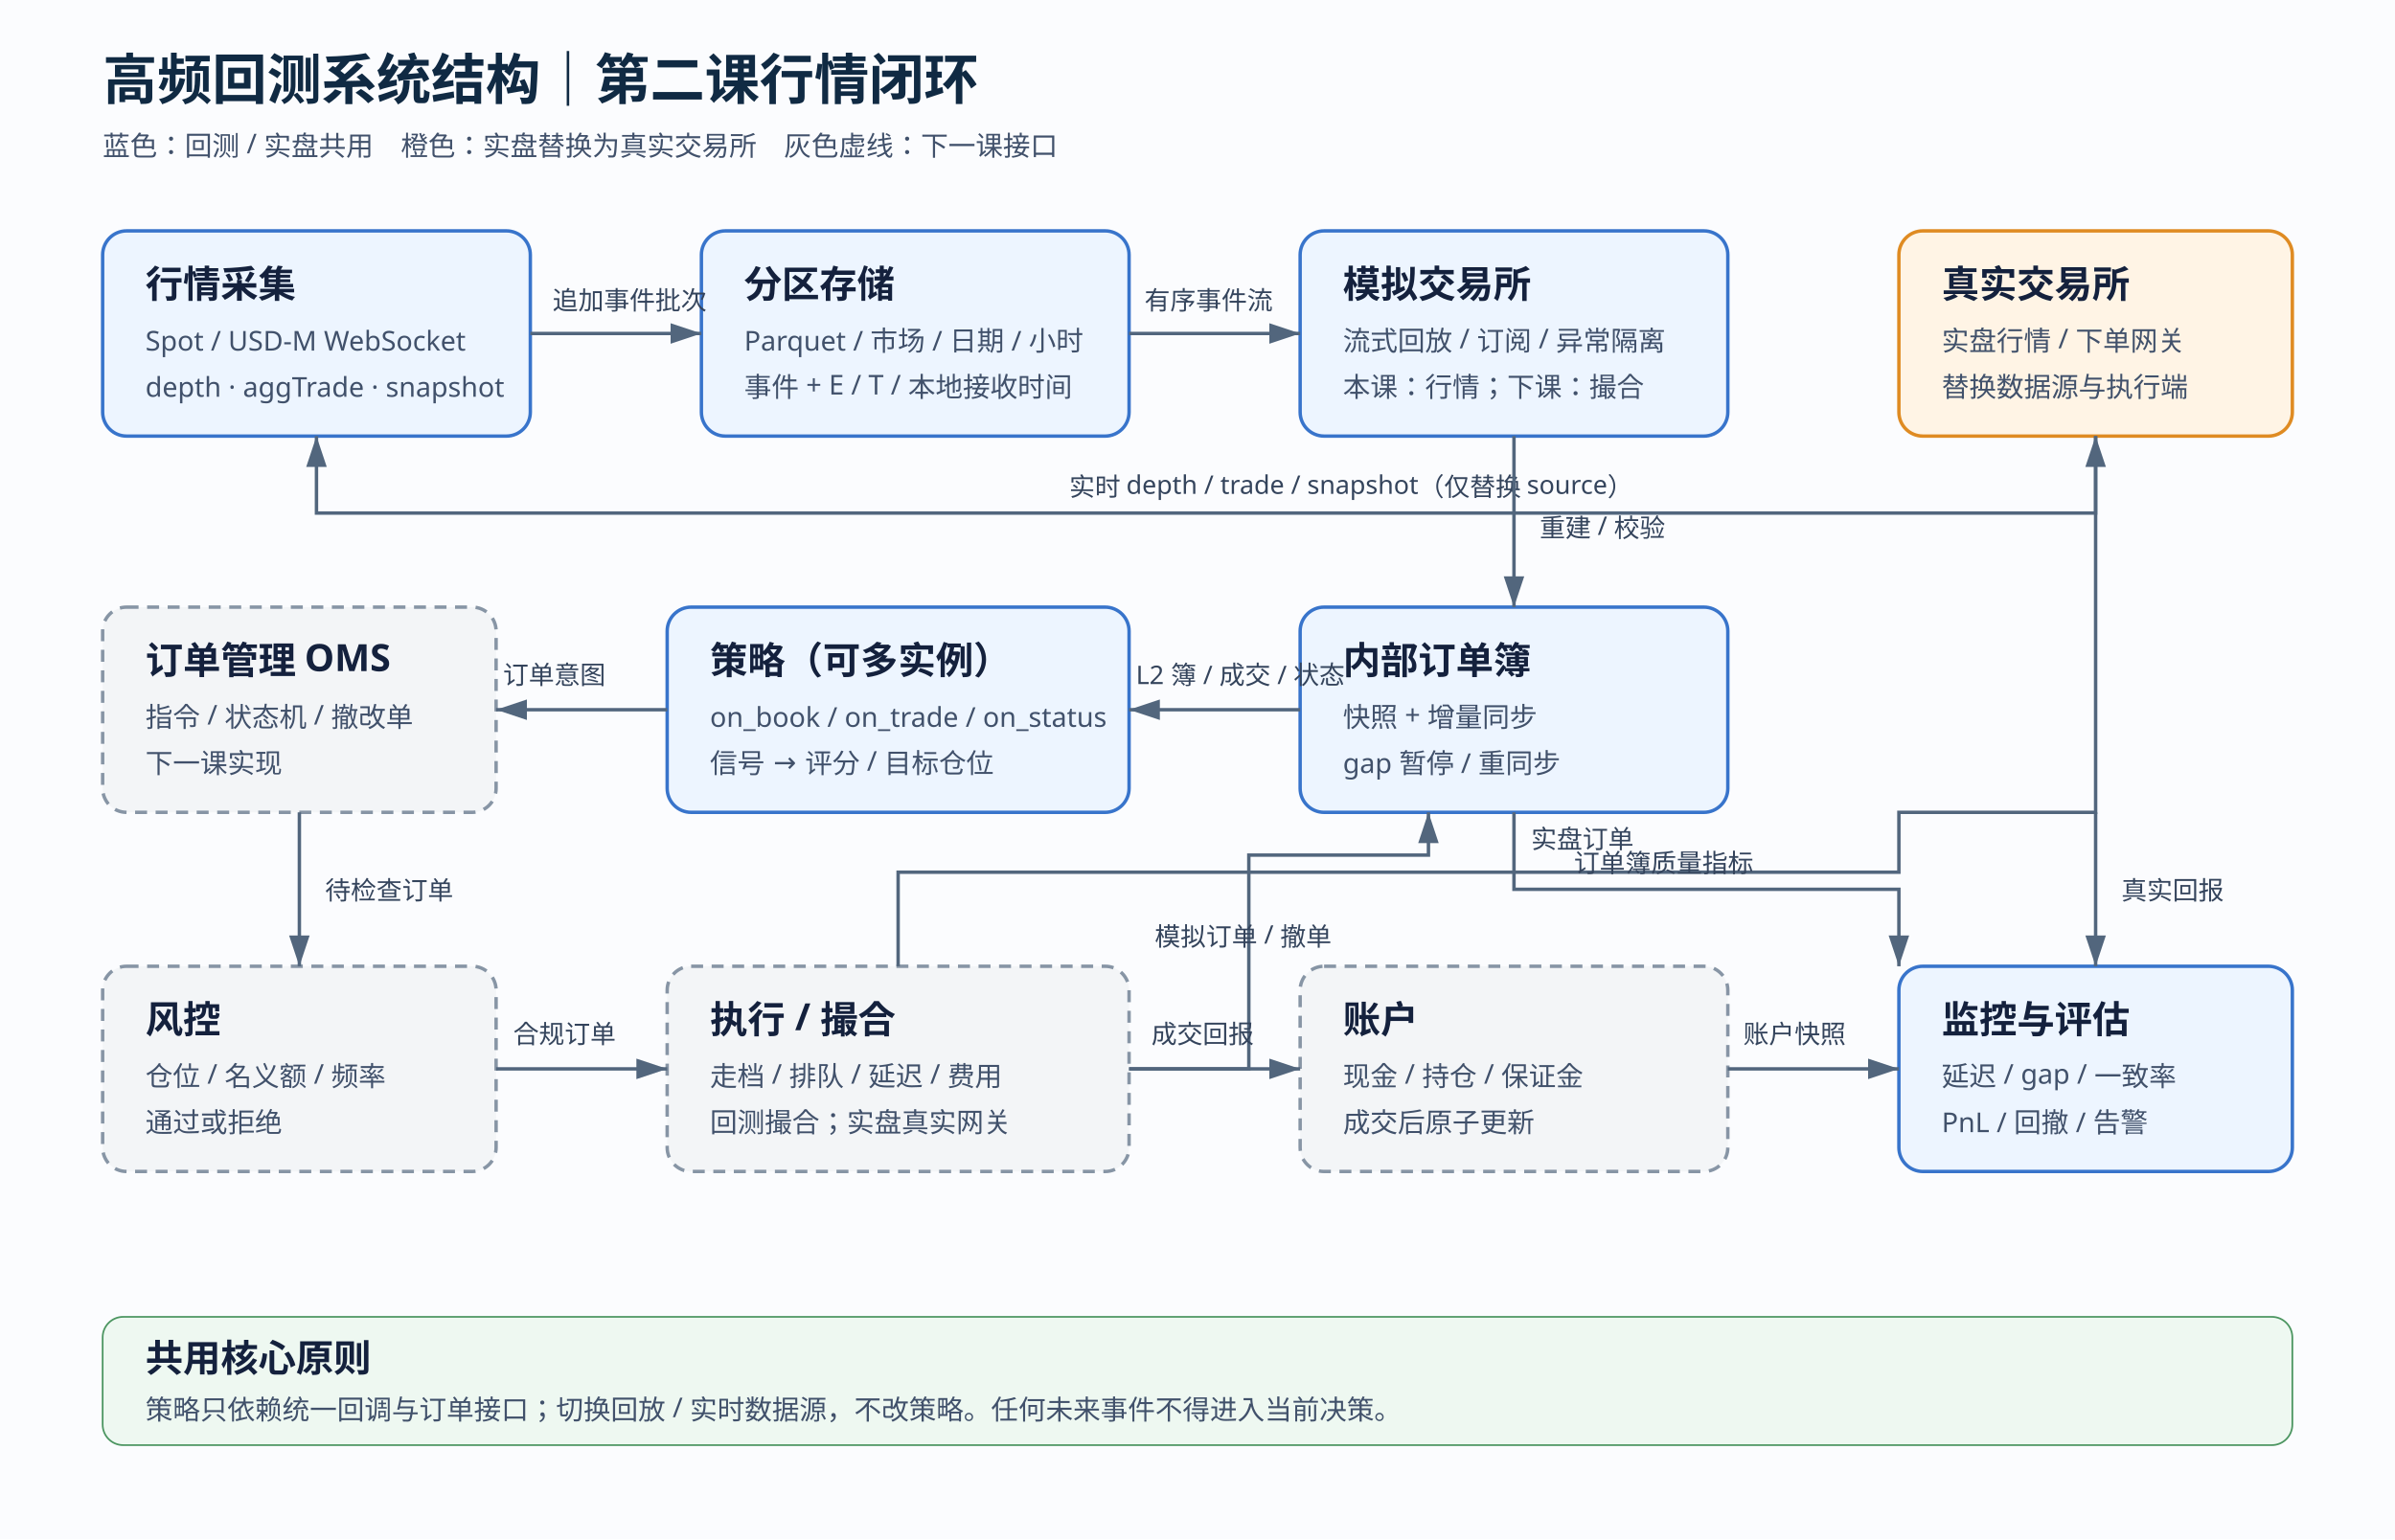
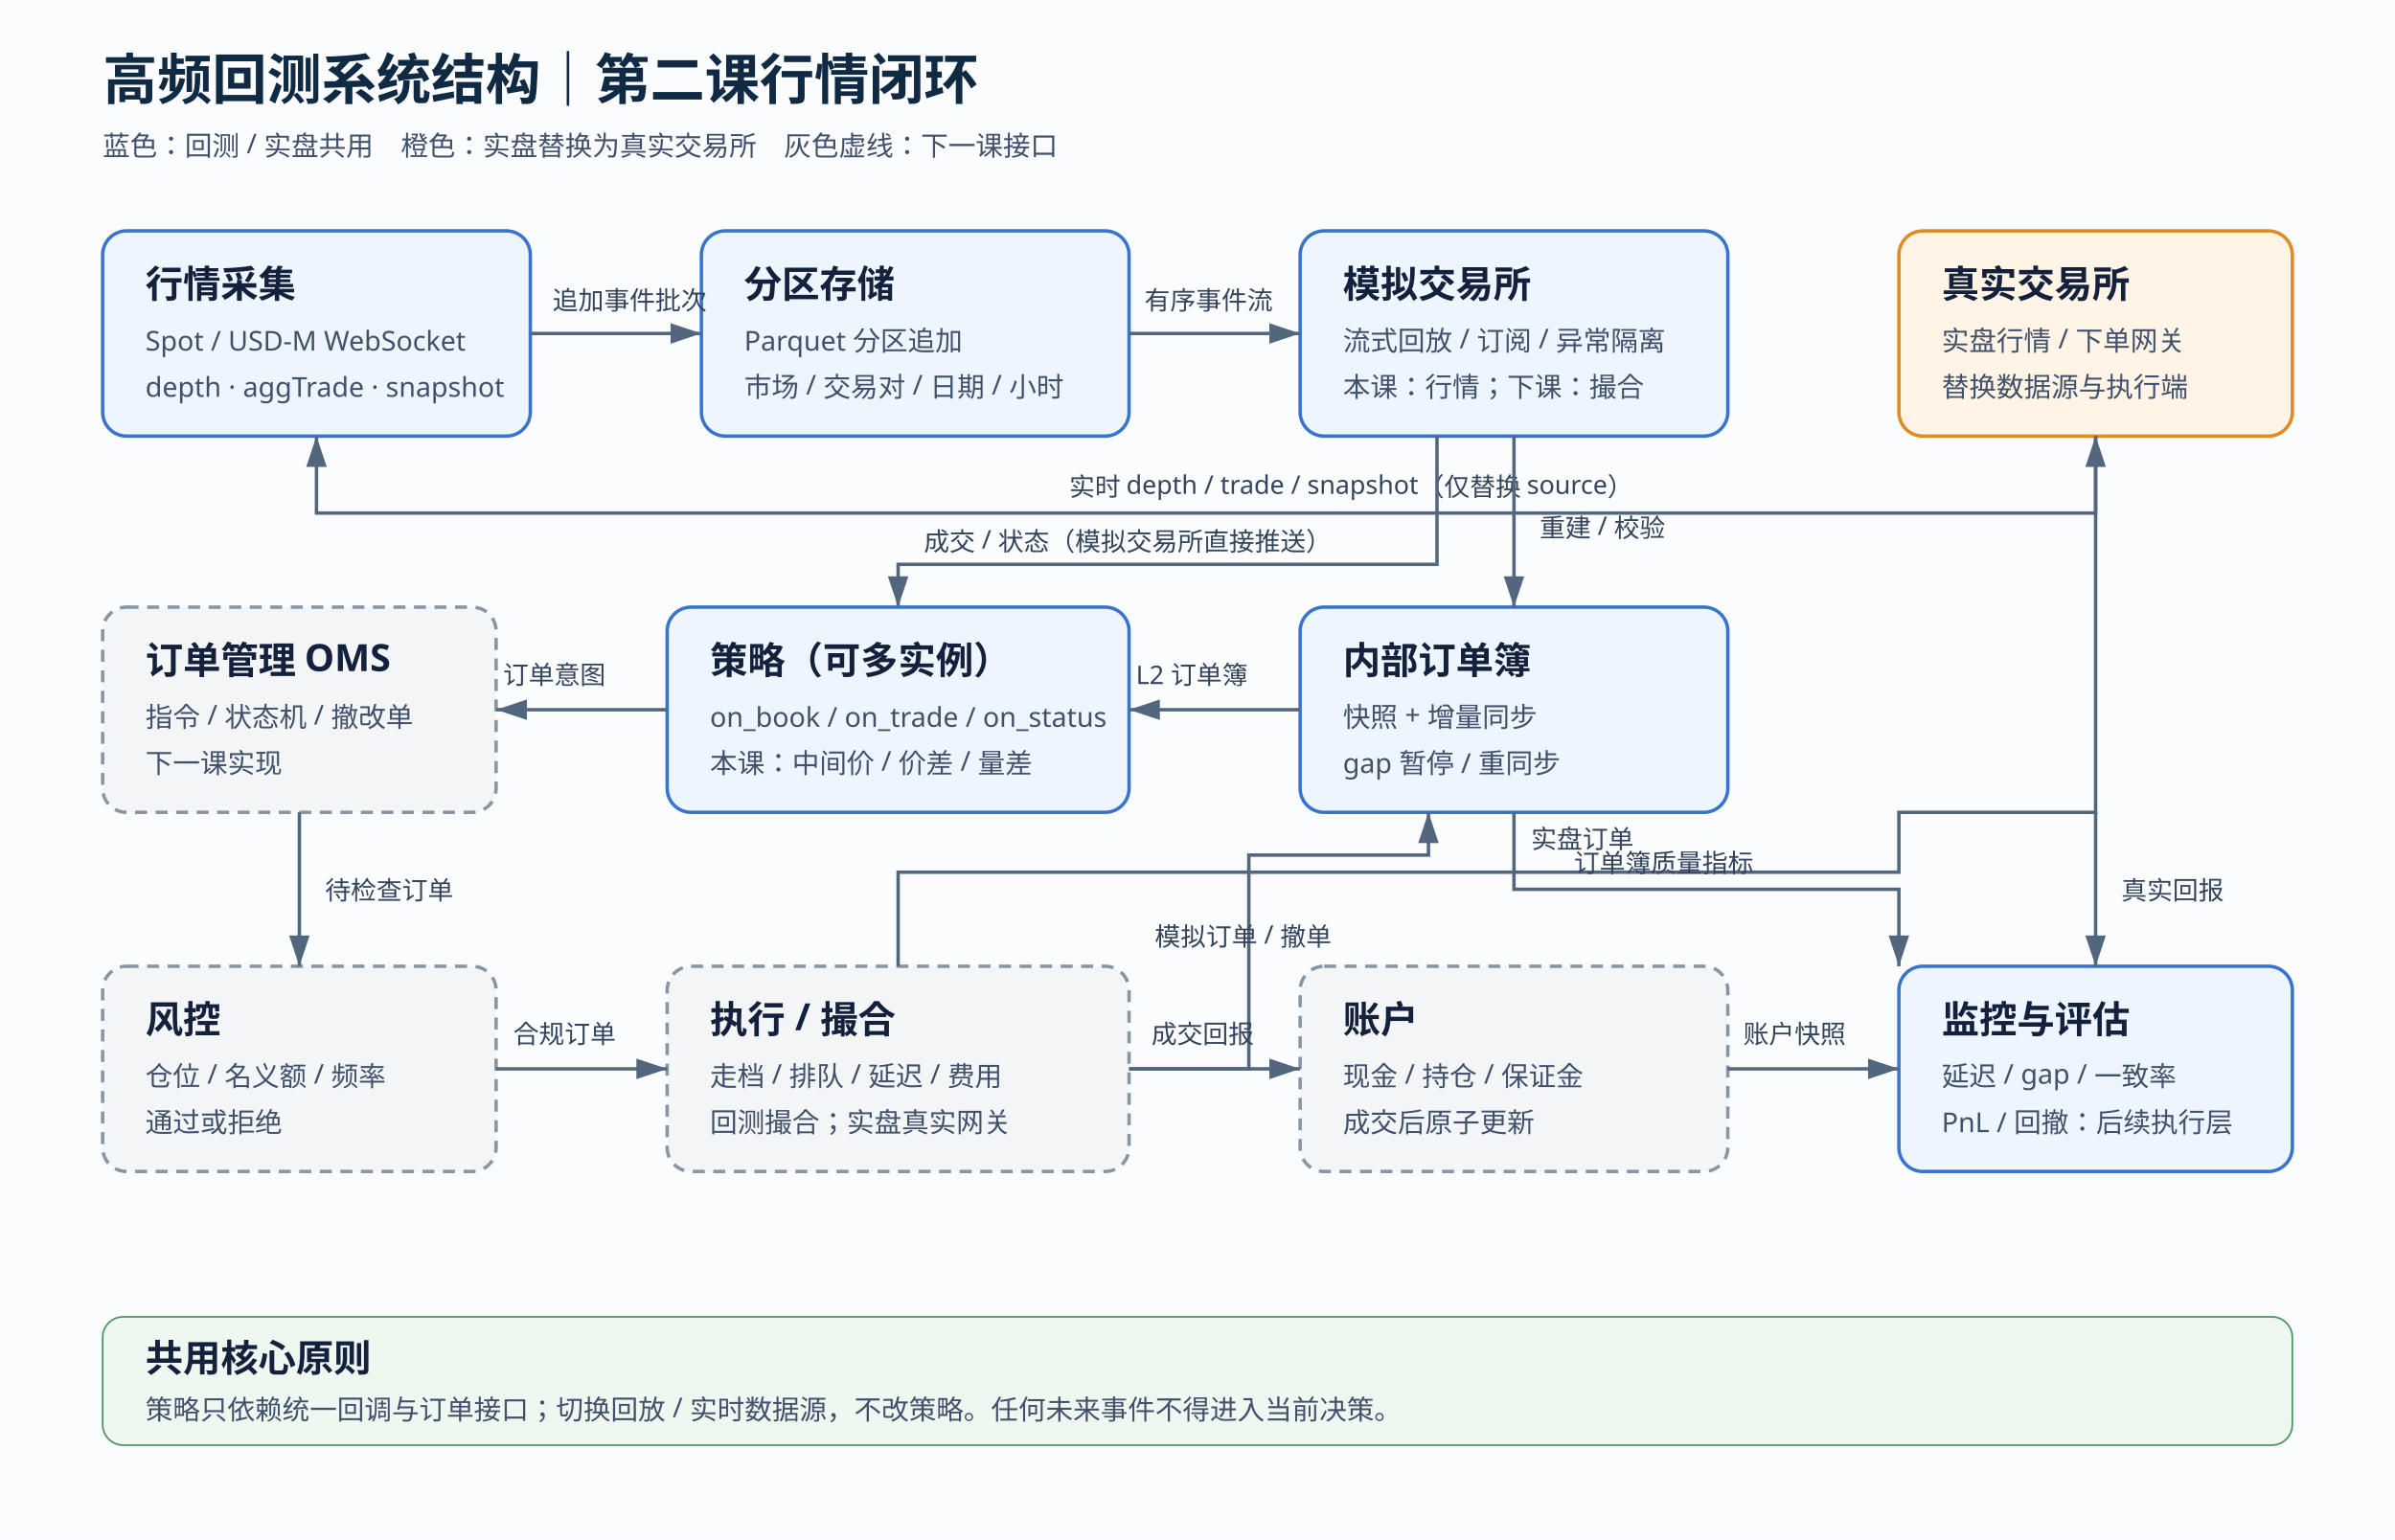
<svg xmlns="http://www.w3.org/2000/svg" width="1400" height="900" viewBox="0 0 1400 900">
  <defs>
    <style>
.t{font:700 22px 'Microsoft YaHei',sans-serif;fill:#14213d}.s{font:16px 'Microsoft YaHei',sans-serif;fill:#41516b}.a{font:15px 'Microsoft YaHei',sans-serif;fill:#34445c}.h{font:700 32px 'Microsoft YaHei',sans-serif;fill:#102a43}.l{font:16px 'Microsoft YaHei',sans-serif;fill:#41516b}.box{stroke-width:2;rx:14}.shared{fill:#edf5ff;stroke:#3874cb}.live{fill:#fff4e5;stroke:#df8b22}.future{fill:#f3f5f7;stroke:#8795a5;stroke-dasharray:7 5}.arrow{stroke:#52667d;stroke-width:2;fill:none;marker-end:url(#m)}
</style>
    <marker id="m" markerWidth="10" markerHeight="10" refX="9" refY="3" orient="auto">
      <path d="M0,0 L0,6 L9,3 z" fill="#52667d" />
    </marker>
  </defs>
  <rect width="1400" height="900" fill="#fbfcfe" />
  <text x="60" y="58" class="h">高频回测系统结构｜第二课行情闭环</text>
  <text x="60" y="91" class="s">蓝色：回测 / 实盘共用　橙色：实盘替换为真实交易所　灰色虚线：下一课接口</text>
  <rect x="60" y="135" width="250" height="120" class="box shared" />
  <text x="85" y="174" class="t">行情采集</text>
  <text x="85" y="205" class="s">Spot / USD-M WebSocket</text>
  <text x="85" y="232" class="s">depth · aggTrade · snapshot</text>
  <rect x="410" y="135" width="250" height="120" class="box shared" />
  <text x="435" y="174" class="t">分区存储</text>
-   <text x="435" y="205" class="s">Parquet / 市场 / 日期 / 小时</text>
-   <text x="435" y="232" class="s">事件 + E / T / 本地接收时间</text>
+   <text x="435" y="205" class="s">Parquet 分区追加</text>
+   <text x="435" y="232" class="s">市场 / 交易对 / 日期 / 小时</text>
  <rect x="760" y="135" width="250" height="120" class="box shared" />
  <text x="785" y="174" class="t">模拟交易所</text>
  <text x="785" y="205" class="s">流式回放 / 订阅 / 异常隔离</text>
  <text x="785" y="232" class="s">本课：行情；下课：撮合</text>
  <rect x="1110" y="135" width="230" height="120" class="box live" />
  <text x="1135" y="174" class="t">真实交易所</text>
  <text x="1135" y="205" class="s">实盘行情 / 下单网关</text>
  <text x="1135" y="232" class="s">替换数据源与执行端</text>
  <path d="M310 195 H410" class="arrow" />
  <text x="323" y="181" class="a">追加事件批次</text>
  <path d="M660 195 H760" class="arrow" />
  <text x="669" y="181" class="a">有序事件流</text>
  <path d="M1225 255 V300 H185 V255" class="arrow" />
  <text x="625" y="290" class="a">实时 depth / trade / snapshot（仅替换 source）</text>
  <rect x="760" y="355" width="250" height="120" class="box shared" />
  <text x="785" y="394" class="t">内部订单簿</text>
  <text x="785" y="425" class="s">快照 + 增量同步</text>
  <text x="785" y="452" class="s">gap 暂停 / 重同步</text>
  <path d="M885 255 V355" class="arrow" />
  <text x="900" y="314" class="a">重建 / 校验</text>
+   <path d="M840 255 V330 H525 V355" class="arrow" />
+   <text x="540" y="322" class="a">成交 / 状态（模拟交易所直接推送）</text>
  <rect x="390" y="355" width="270" height="120" class="box shared" />
  <text x="415" y="394" class="t">策略（可多实例）</text>
  <text x="415" y="425" class="s">on_book / on_trade / on_status</text>
-   <text x="415" y="452" class="s">信号 → 评分 / 目标仓位</text>
+   <text x="415" y="452" class="s">本课：中间价 / 价差 / 量差</text>
  <path d="M760 415 H660" class="arrow" />
-   <text x="664" y="400" class="a">L2 簿 / 成交 / 状态</text>
+   <text x="664" y="400" class="a">L2 订单簿</text>
  <rect x="60" y="355" width="230" height="120" class="box future" />
  <text x="85" y="394" class="t">订单管理 OMS</text>
  <text x="85" y="425" class="s">指令 / 状态机 / 撤改单</text>
  <text x="85" y="452" class="s">下一课实现</text>
  <path d="M390 415 H290" class="arrow" />
  <text x="294" y="400" class="a">订单意图</text>
  <rect x="60" y="565" width="230" height="120" class="box future" />
  <text x="85" y="604" class="t">风控</text>
  <text x="85" y="635" class="s">仓位 / 名义额 / 频率</text>
  <text x="85" y="662" class="s">通过或拒绝</text>
  <path d="M175 475 V565" class="arrow" />
  <text x="190" y="526" class="a">待检查订单</text>
  <rect x="390" y="565" width="270" height="120" class="box future" />
  <text x="415" y="604" class="t">执行 / 撮合</text>
  <text x="415" y="635" class="s">走档 / 排队 / 延迟 / 费用</text>
  <text x="415" y="662" class="s">回测撮合；实盘真实网关</text>
  <path d="M290 625 H390" class="arrow" />
  <text x="300" y="610" class="a">合规订单</text>
  <path d="M660 625 H730 V500 H835 V475" class="arrow" />
  <text x="675" y="553" class="a">模拟订单 / 撤单</text>
  <path d="M525 565 V510 H1110 V475 H1225 V255" class="arrow" />
  <text x="895" y="496" class="a">实盘订单</text>
  <rect x="760" y="565" width="250" height="120" class="box future" />
  <text x="785" y="604" class="t">账户</text>
  <text x="785" y="635" class="s">现金 / 持仓 / 保证金</text>
  <text x="785" y="662" class="s">成交后原子更新</text>
  <path d="M660 625 H760" class="arrow" />
  <text x="673" y="610" class="a">成交回报</text>
  <rect x="1110" y="565" width="230" height="120" class="box shared" />
  <text x="1135" y="604" class="t">监控与评估</text>
  <text x="1135" y="635" class="s">延迟 / gap / 一致率</text>
-   <text x="1135" y="662" class="s">PnL / 回撤 / 告警</text>
+   <text x="1135" y="662" class="s">PnL / 回撤：后续执行层</text>
  <path d="M1010 625 H1110" class="arrow" />
  <text x="1019" y="610" class="a">账户快照</text>
  <path d="M885 475 V520 H1110 V565" class="arrow" />
  <text x="920" y="510" class="a">订单簿质量指标</text>
  <path d="M1225 475 V565" class="arrow" />
  <text x="1240" y="526" class="a">真实回报</text>
  <rect x="60" y="770" width="1280" height="75" rx="12" fill="#eef8f1" stroke="#4b9560" />
  <text x="85" y="802" class="t">共用核心原则</text>
  <text x="85" y="830" class="s">策略只依赖统一回调与订单接口；切换回放 / 实时数据源，不改策略。任何未来事件不得进入当前决策。</text>
</svg>
